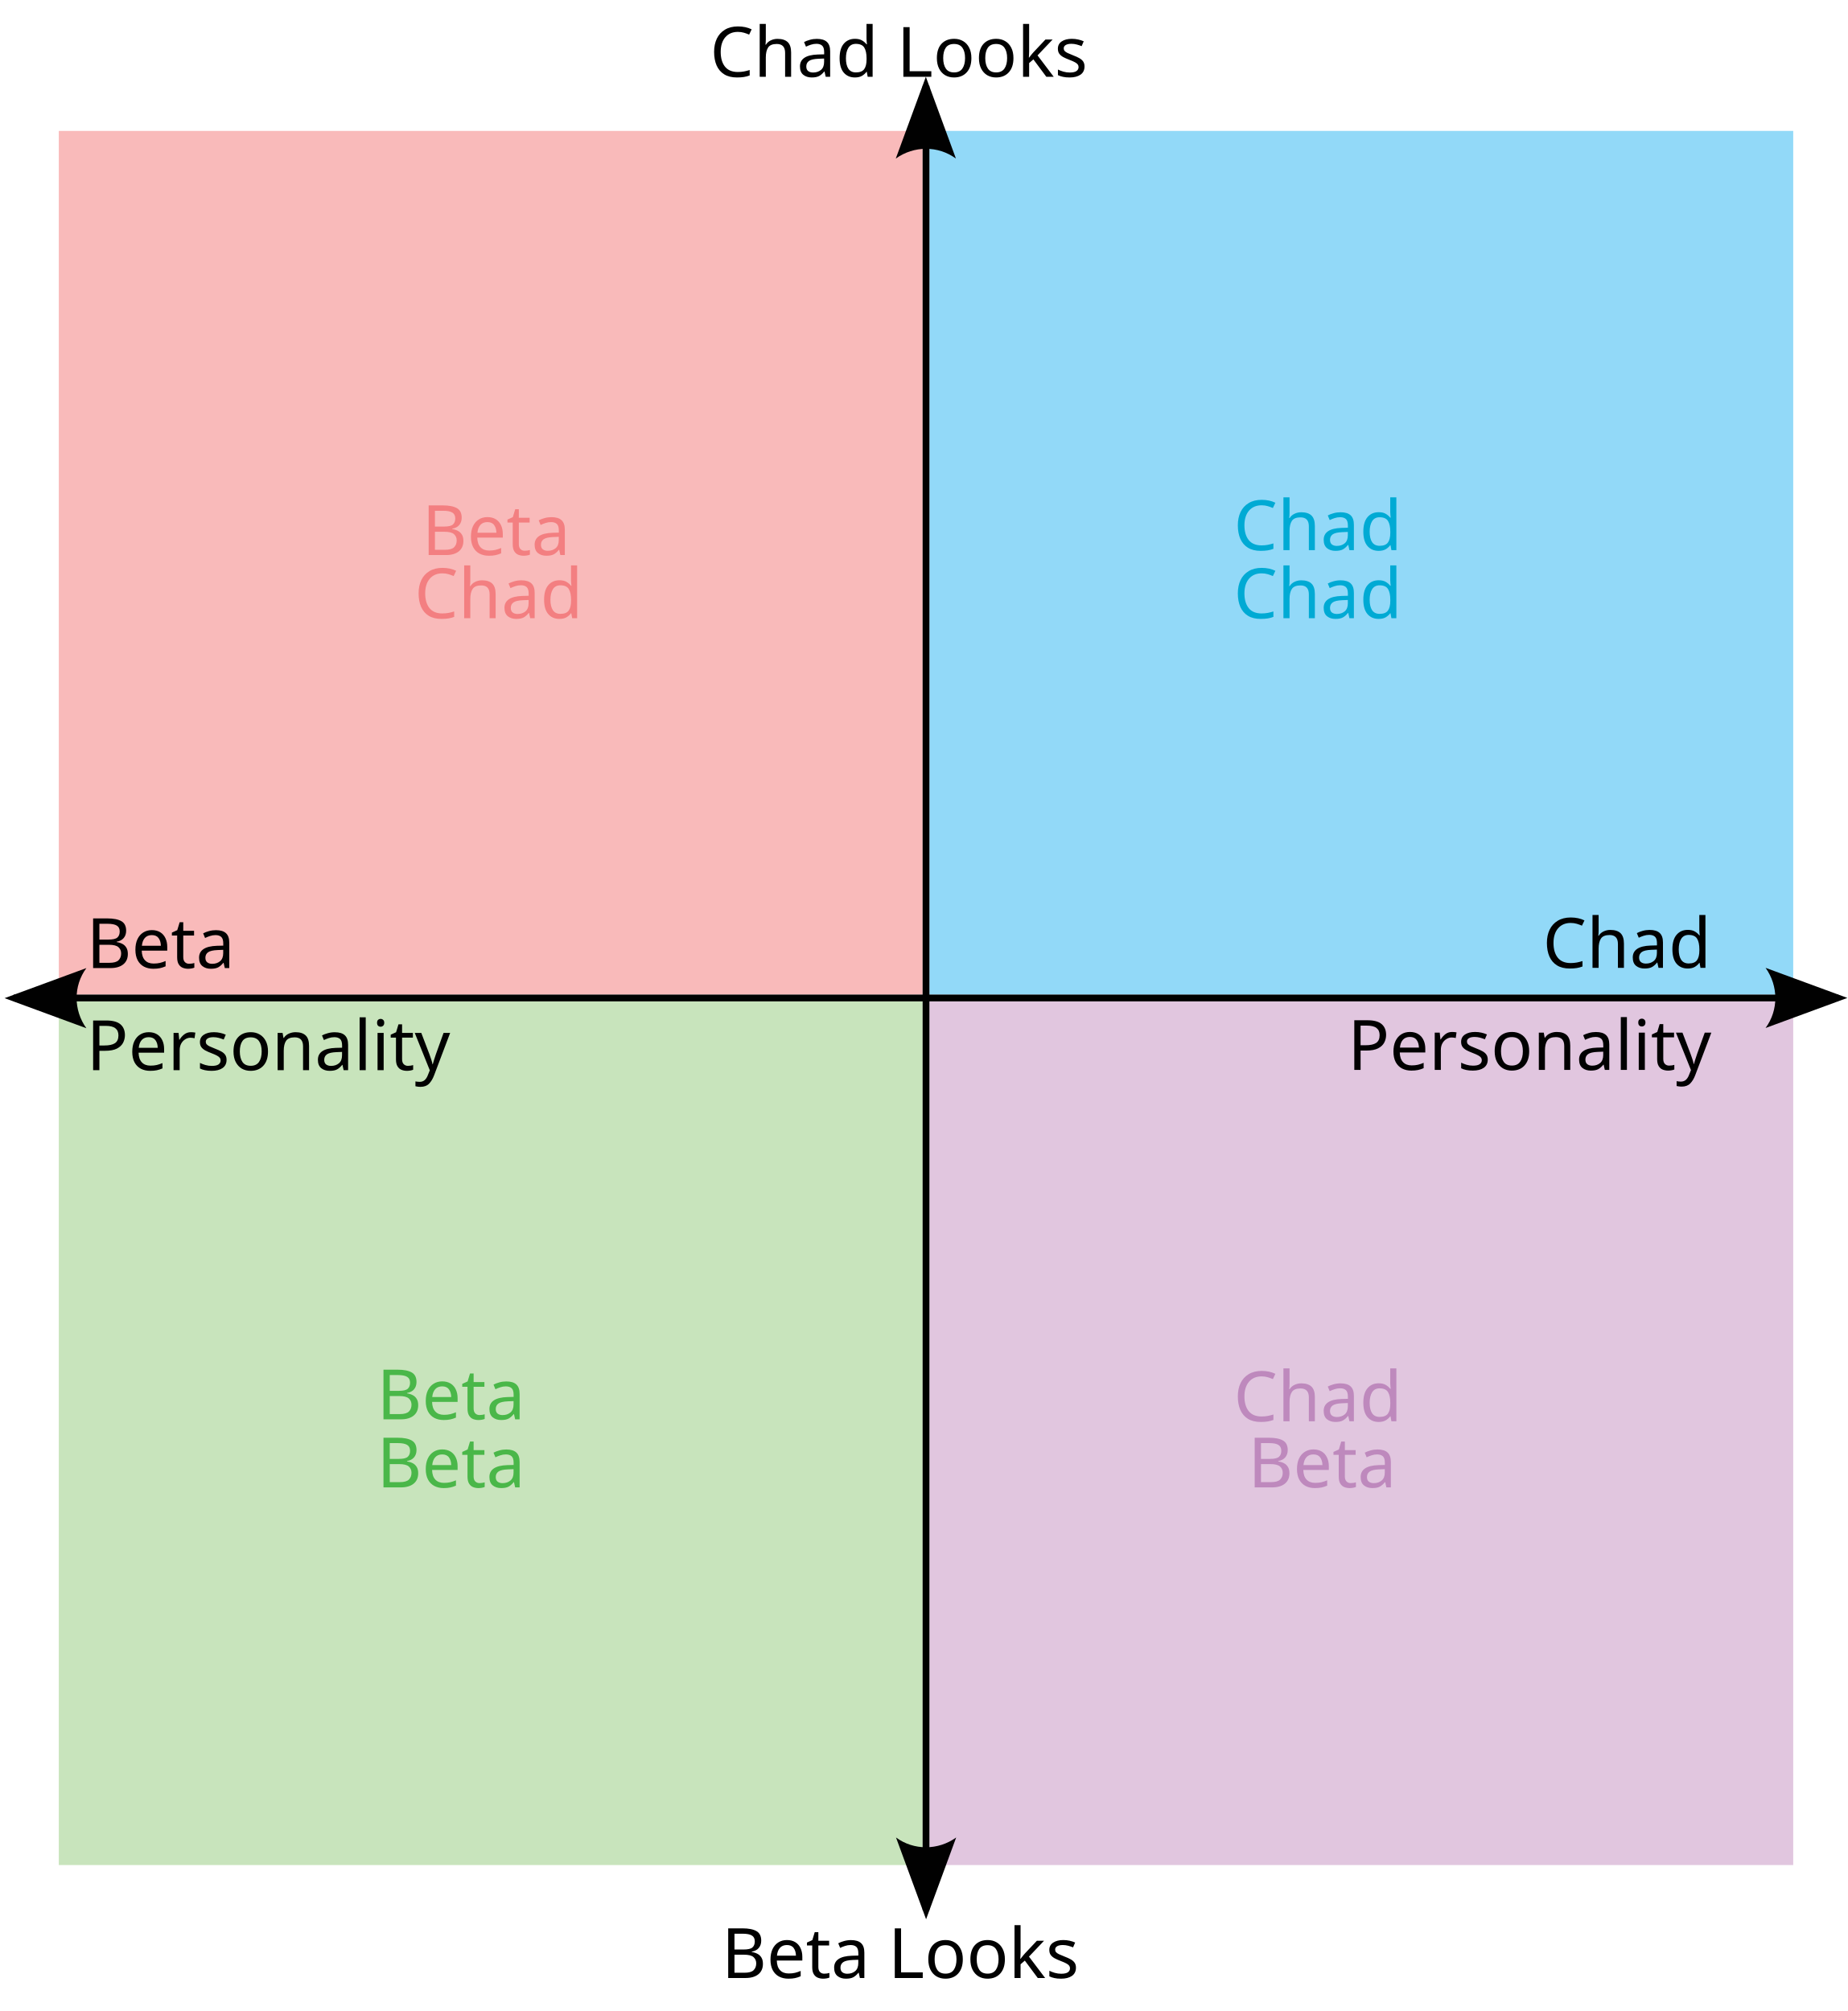
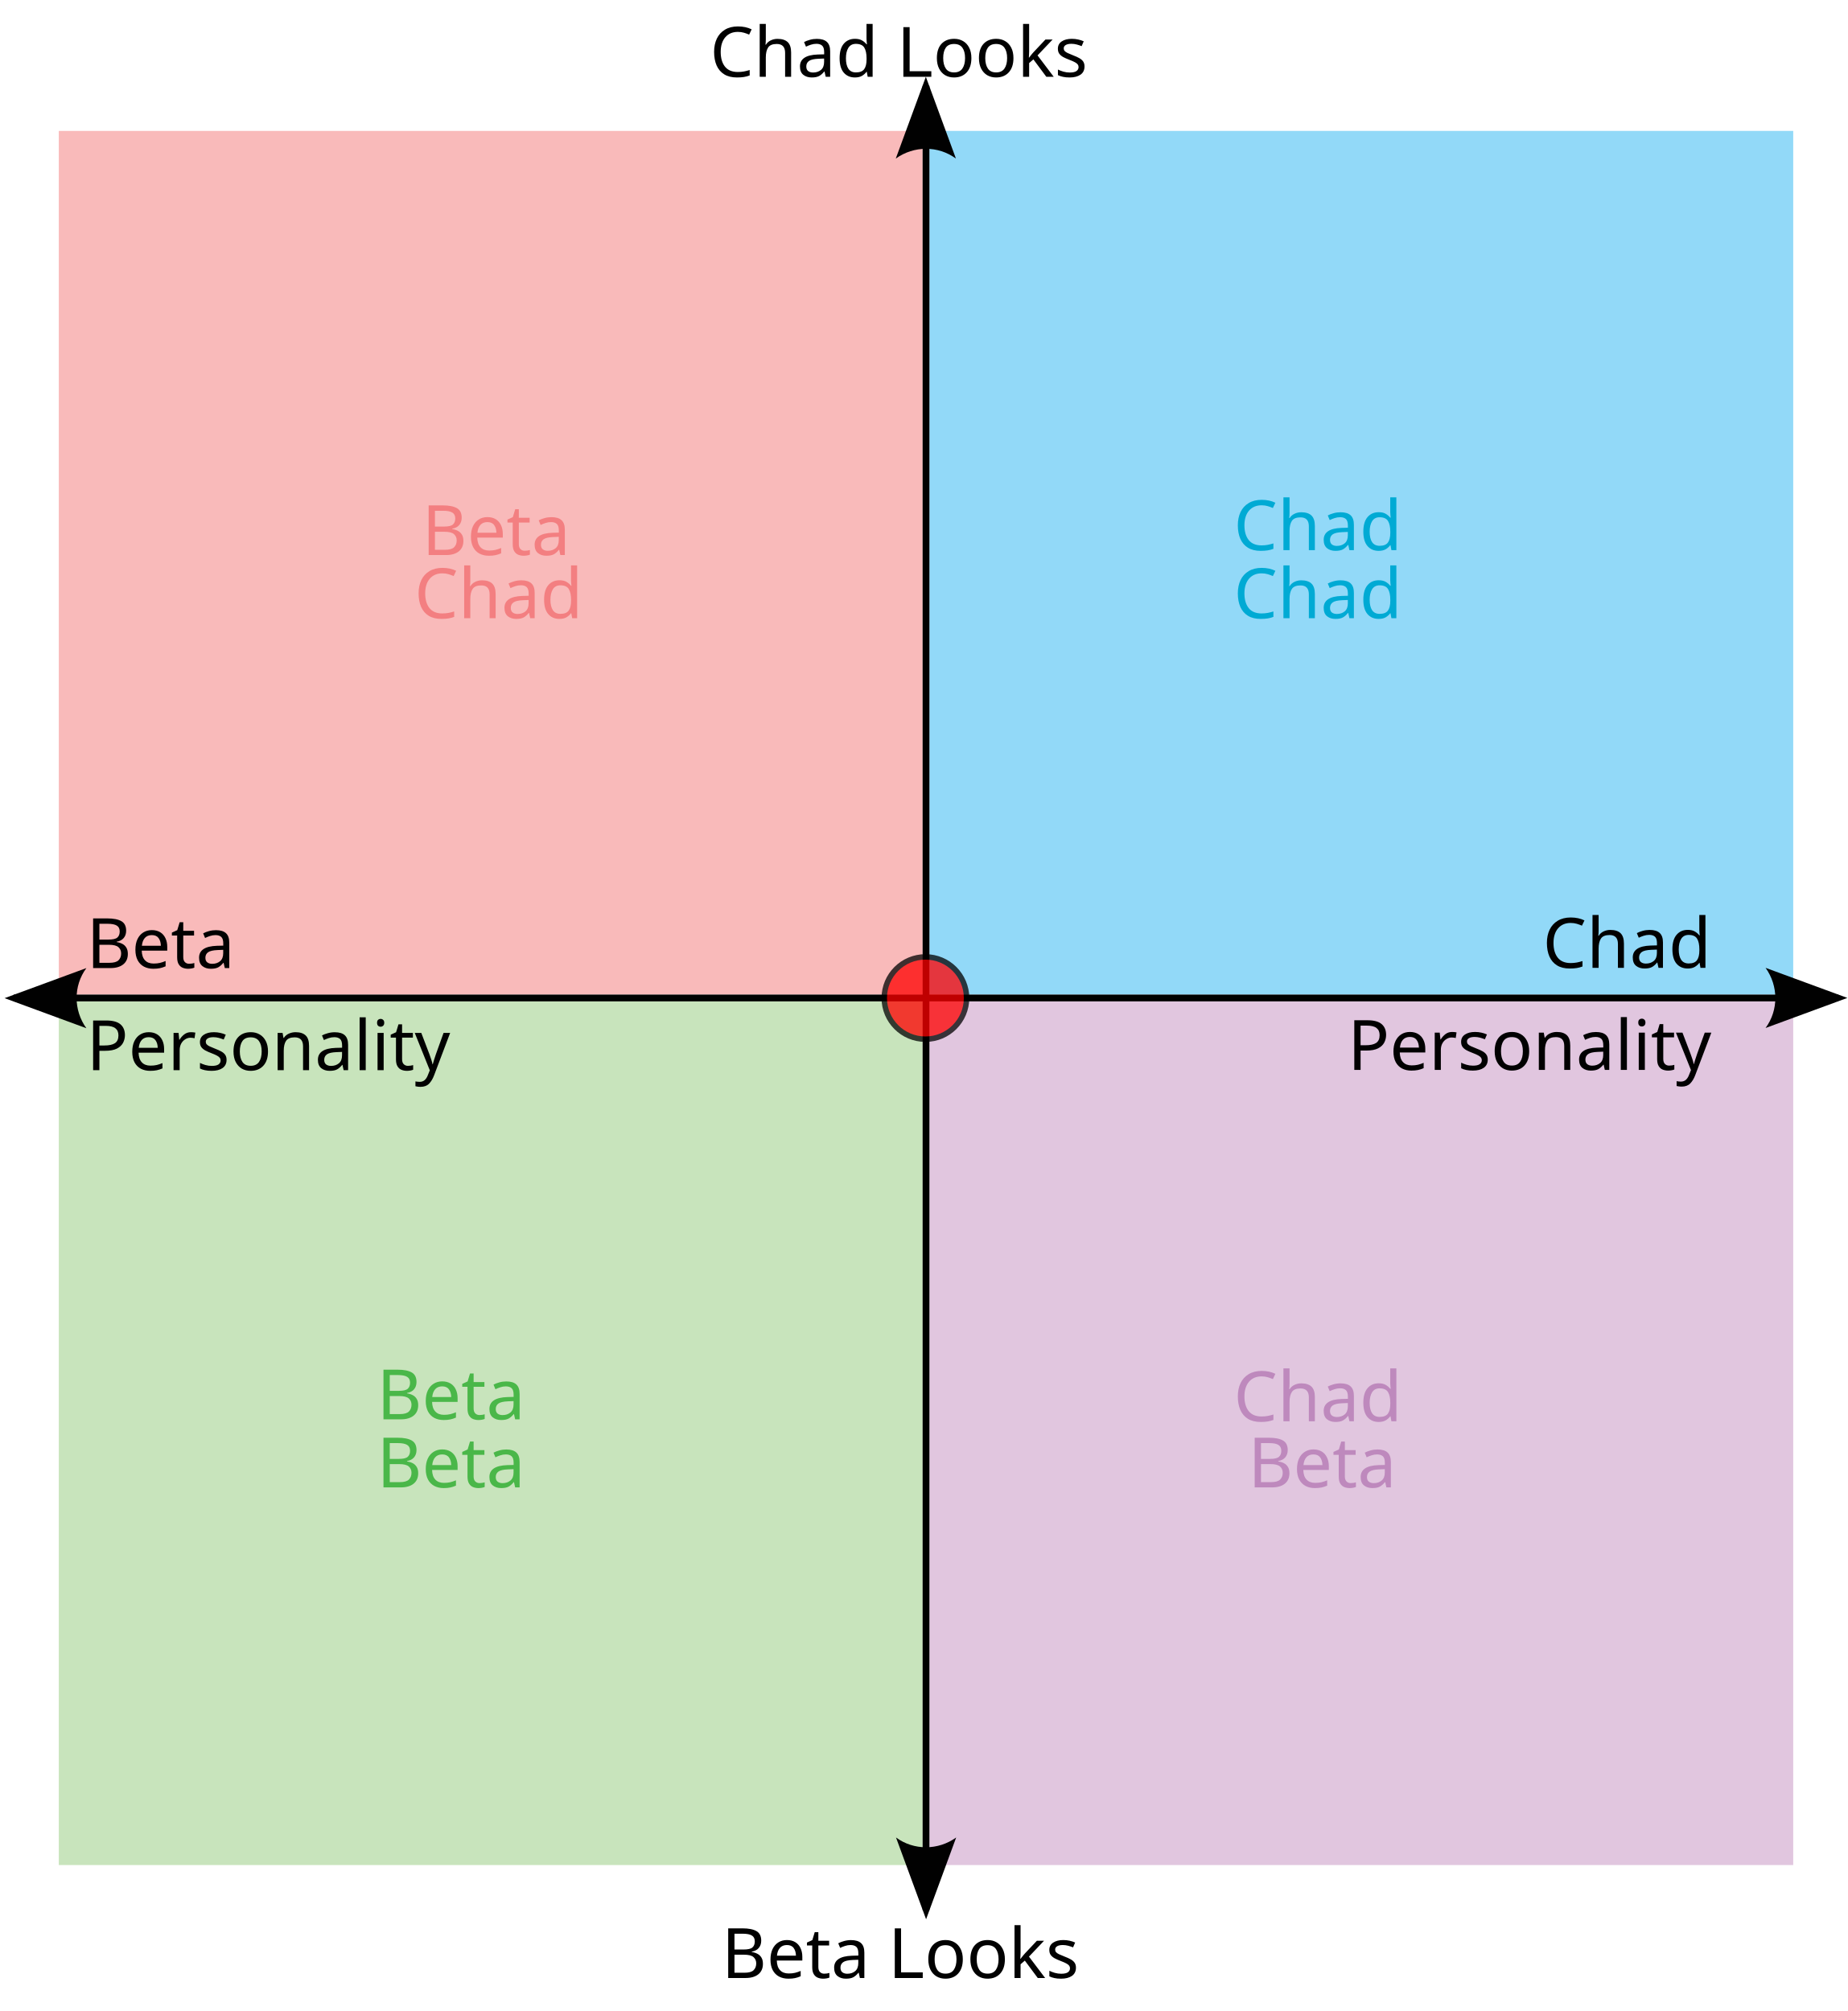
<svg xmlns="http://www.w3.org/2000/svg" version="1.1" id="Layer_1" x="0px" y="0px" width="543px" height="591px" viewBox="0 0 543 591" enable-background="new 0 0 543 591" xml:space="preserve">
  <defs id="defs3026" />
  <rect id="rect3451" x="17.279" y="294.291" fill="#C8E4BC" width="253.817" height="253.817" />
  <rect id="rect3449" x="17.279" y="38.474" width="253.817" height="253.817" fill="#F9BABA" />
  <rect id="rect3447" x="273.097" y="38.474" fill="#92D9F8" width="253.817" height="253.817" />
  <rect id="rect3418" x="273.097" y="294.291" fill="#E1C6DF" width="253.817" height="253.817" />
  <path id="path3210" fill="#010101" d="M271.097,25.229v536.156h2V25.229H271.097z" />
  <path id="path3440" fill="#010101" d="M263.211,46.602l8.839-24.037l8.839,24.037C275.67,42.761,268.53,42.784,263.211,46.602z" />
  <path id="path3442" fill="#010101" d="M280.959,540.01l-8.839,24.037l-8.839-24.037C268.5,543.85,275.64,543.828,280.959,540.01z" />
  <path id="path3416" fill="#010101" d="M4.003,292.291v2h536.156v-2H4.003z" />
  <path id="path3427" fill="#010101" d="M518.789,284.432l24.037,8.839l-24.037,8.839  C522.629,296.891,522.607,289.751,518.789,284.432z" />
  <path id="path3429" fill="#010101" d="M25.38,302.18l-24.037-8.839l24.037-8.839C21.541,289.721,21.563,296.86,25.38,302.18z" />
  <text font-size="20.431" id="text2996" x="25.38" y="284.502" style="font-style:normal;font-variant:normal;font-weight:normal;font-stretch:normal;font-size:20.431px;line-height:0%;font-family:Arial-BoldMT;-inkscape-font-specification:'Arial-BoldMT, Normal';font-variant-ligatures:normal;font-variant-caps:normal;font-variant-numeric:normal;font-feature-settings:normal;text-align:start;writing-mode:lr-tb;text-anchor:start;fill:#010101">
    <tspan id="tspan847" x="25.38" y="284.502">Beta</tspan>
  </text>
  <text font-size="20.431" id="text2998" style="font-style:normal;font-variant:normal;font-weight:normal;font-stretch:normal;font-size:20.431px;line-height:0%;font-family:Arial-BoldMT;-inkscape-font-specification:'Arial-BoldMT, Normal';font-variant-ligatures:normal;font-variant-caps:normal;font-variant-numeric:normal;font-feature-settings:normal;text-align:end;writing-mode:lr-tb;text-anchor:end;fill:#010101" x="518.789" y="284.432">
    <tspan id="tspan849" x="518.789" y="284.432">Chad</tspan>
  </text>
  <text font-size="20.431" id="text3000" style="font-style:normal;font-variant:normal;font-weight:normal;font-stretch:normal;font-size:20.431px;line-height:0%;font-family:Arial-BoldMT;-inkscape-font-specification:'Arial-BoldMT, Normal';font-variant-ligatures:normal;font-variant-caps:normal;font-variant-numeric:normal;font-feature-settings:normal;text-align:center;writing-mode:lr-tb;text-anchor:middle;fill:#010101" x="272.492" y="581.302">
    <tspan id="tspan851" x="272.492" y="581.302">Beta Looks</tspan>
  </text>
  <text font-size="20.431" id="text3002" style="font-style:normal;font-variant:normal;font-weight:normal;font-stretch:normal;font-size:20.431px;line-height:0%;font-family:Arial-BoldMT;-inkscape-font-specification:'Arial-BoldMT, Normal';font-variant-ligatures:normal;font-variant-caps:normal;font-variant-numeric:normal;font-feature-settings:normal;text-align:center;writing-mode:lr-tb;text-anchor:middle;fill:#010101" x="272.05" y="22.565">
    <tspan id="tspan841" x="272.05" y="22.565">Chad Looks</tspan>
  </text>
  <g id="g3487" transform="translate(-75.90332,-129.6432)">
    <text font-size="20.431" id="text3005" style="font-style:normal;font-variant:normal;font-weight:normal;font-stretch:normal;font-size:20.431px;line-height:0%;font-family:Arial-BoldMT;-inkscape-font-specification:'Arial-BoldMT, Normal';font-variant-ligatures:normal;font-variant-caps:normal;font-variant-numeric:normal;font-feature-settings:normal;text-align:center;writing-mode:lr-tb;text-anchor:middle;fill:#00aad4" x="476.437" y="291.329">
      <tspan id="tspan853" x="476.437" y="291.329">Chad</tspan>
    </text>
    <text font-size="20.431" id="text3007" style="font-style:normal;font-variant:normal;font-weight:normal;font-stretch:normal;font-size:20.431px;line-height:0%;font-family:Arial-BoldMT;-inkscape-font-specification:'Arial-BoldMT, Normal';font-variant-ligatures:normal;font-variant-caps:normal;font-variant-numeric:normal;font-feature-settings:normal;text-align:center;writing-mode:lr-tb;text-anchor:middle;fill:#00aad4" x="476.437" y="311.329">
      <tspan id="tspan855" x="476.437" y="311.329">Chad</tspan>
    </text>
  </g>
  <g id="g3493" transform="translate(-331.7206,-129.6432)">
    <text font-size="20.431" id="text3010" style="font-style:normal;font-variant:normal;font-weight:normal;font-stretch:normal;font-size:20.431px;line-height:0%;font-family:Arial-BoldMT;-inkscape-font-specification:'Arial-BoldMT, Normal';font-variant-ligatures:normal;font-variant-caps:normal;font-variant-numeric:normal;font-feature-settings:normal;text-align:center;writing-mode:lr-tb;text-anchor:middle;fill:#f37f81" x="477.514" y="292.765">Beta</text>
    <text font-size="20.431" id="text3012" style="font-style:normal;font-variant:normal;font-weight:normal;font-stretch:normal;font-size:20.431px;line-height:0%;font-family:Arial-BoldMT;-inkscape-font-specification:'Arial-BoldMT, Normal';font-variant-ligatures:normal;font-variant-caps:normal;font-variant-numeric:normal;font-feature-settings:normal;text-align:center;writing-mode:lr-tb;text-anchor:middle;fill:#f37f81" x="478.254" y="311.329">Chad</text>
  </g>
  <g id="g3503" transform="translate(-75.90332,126.1741)">
    <text font-size="20.431" id="text3015" style="font-style:normal;font-variant:normal;font-weight:normal;font-stretch:normal;font-size:20.431px;line-height:0%;font-family:Arial-BoldMT;-inkscape-font-specification:'Arial-BoldMT, Normal';font-variant-ligatures:normal;font-variant-caps:normal;font-variant-numeric:normal;font-feature-settings:normal;text-align:center;writing-mode:lr-tb;text-anchor:middle;fill:#be89bd" x="476.437" y="291.512">
      <tspan id="tspan857" x="476.437" y="291.512">Chad</tspan>
    </text>
    <text font-size="20.431" id="text3017" style="font-style:normal;font-variant:normal;font-weight:normal;font-stretch:normal;font-size:20.431px;line-height:0%;font-family:Arial-BoldMT;-inkscape-font-specification:'Arial-BoldMT, Normal';font-variant-ligatures:normal;font-variant-caps:normal;font-variant-numeric:normal;font-feature-settings:normal;text-align:center;writing-mode:lr-tb;text-anchor:middle;fill:#be89bd" x="477.697" y="310.948">
      <tspan id="tspan859" x="477.697" y="310.948">Beta</tspan>
    </text>
  </g>
  <g id="g3513" transform="translate(-331.5818,128.343)">
    <text font-size="20.431" id="text3020" style="font-style:normal;font-variant:normal;font-weight:normal;font-stretch:normal;font-size:20.431px;line-height:0%;font-family:Arial-BoldMT;-inkscape-font-specification:'Arial-BoldMT, Normal';font-variant-ligatures:normal;font-variant-caps:normal;font-variant-numeric:normal;font-feature-settings:normal;text-align:center;writing-mode:lr-tb;text-anchor:middle;fill:#4ab749" x="477.375" y="288.779">
      <tspan id="tspan843" x="477.375" y="288.779">Beta</tspan>
    </text>
    <text font-size="20.431" id="text3022" style="font-style:normal;font-variant:normal;font-weight:normal;font-stretch:normal;font-size:20.431px;line-height:0%;font-family:Arial-BoldMT;-inkscape-font-specification:'Arial-BoldMT, Normal';font-variant-ligatures:normal;font-variant-caps:normal;font-variant-numeric:normal;font-feature-settings:normal;text-align:center;writing-mode:lr-tb;text-anchor:middle;fill:#4ab749" x="477.375" y="308.779">
      <tspan id="tspan845" x="477.375" y="308.779">Beta</tspan>
    </text>
  </g>
  <text font-size="20.431" id="text2996-1" x="25.38" y="314.502" style="font-style:normal;font-variant:normal;font-weight:normal;font-stretch:normal;font-size:20.431px;line-height:0%;font-family:Arial-BoldMT;-inkscape-font-specification:'Arial-BoldMT, Normal';font-variant-ligatures:normal;font-variant-caps:normal;font-variant-numeric:normal;font-feature-settings:normal;text-align:start;writing-mode:lr-tb;text-anchor:start;fill:#010101">
    <tspan id="tspan847-9" x="25.38" y="314.502">Personality</tspan>
  </text>
  <text font-size="20.431" id="text2998-6" style="font-style:normal;font-variant:normal;font-weight:normal;font-stretch:normal;font-size:20.431px;line-height:0%;font-family:Arial-BoldMT;-inkscape-font-specification:'Arial-BoldMT, Normal';font-variant-ligatures:normal;font-variant-caps:normal;font-variant-numeric:normal;font-feature-settings:normal;text-align:end;writing-mode:lr-tb;text-anchor:end;fill:#010101" x="518.789" y="314.432">
    <tspan id="tspan849-3" x="518.789" y="314.432">Personality</tspan>
  </text>
+   <path d="m 284.011,293.308 c 0,6.678 -5.414,12.092 -12.092,12.092 -6.678,0 -12.092,-5.414 -12.092,-12.092 0,-6.678 5.414,-12.092 12.092,-12.092 6.678,0 12.092,5.414 12.092,12.092 z" id="pinpoint" style="opacity:0.75;fill:#ff0000;fill-opacity:1;fill-rule:nonzero;stroke:#000000;stroke-width:1.598;stroke-linecap:square;stroke-linejoin:round;stroke-miterlimit:4;stroke-dasharray:none;stroke-opacity:1" />
</svg>
